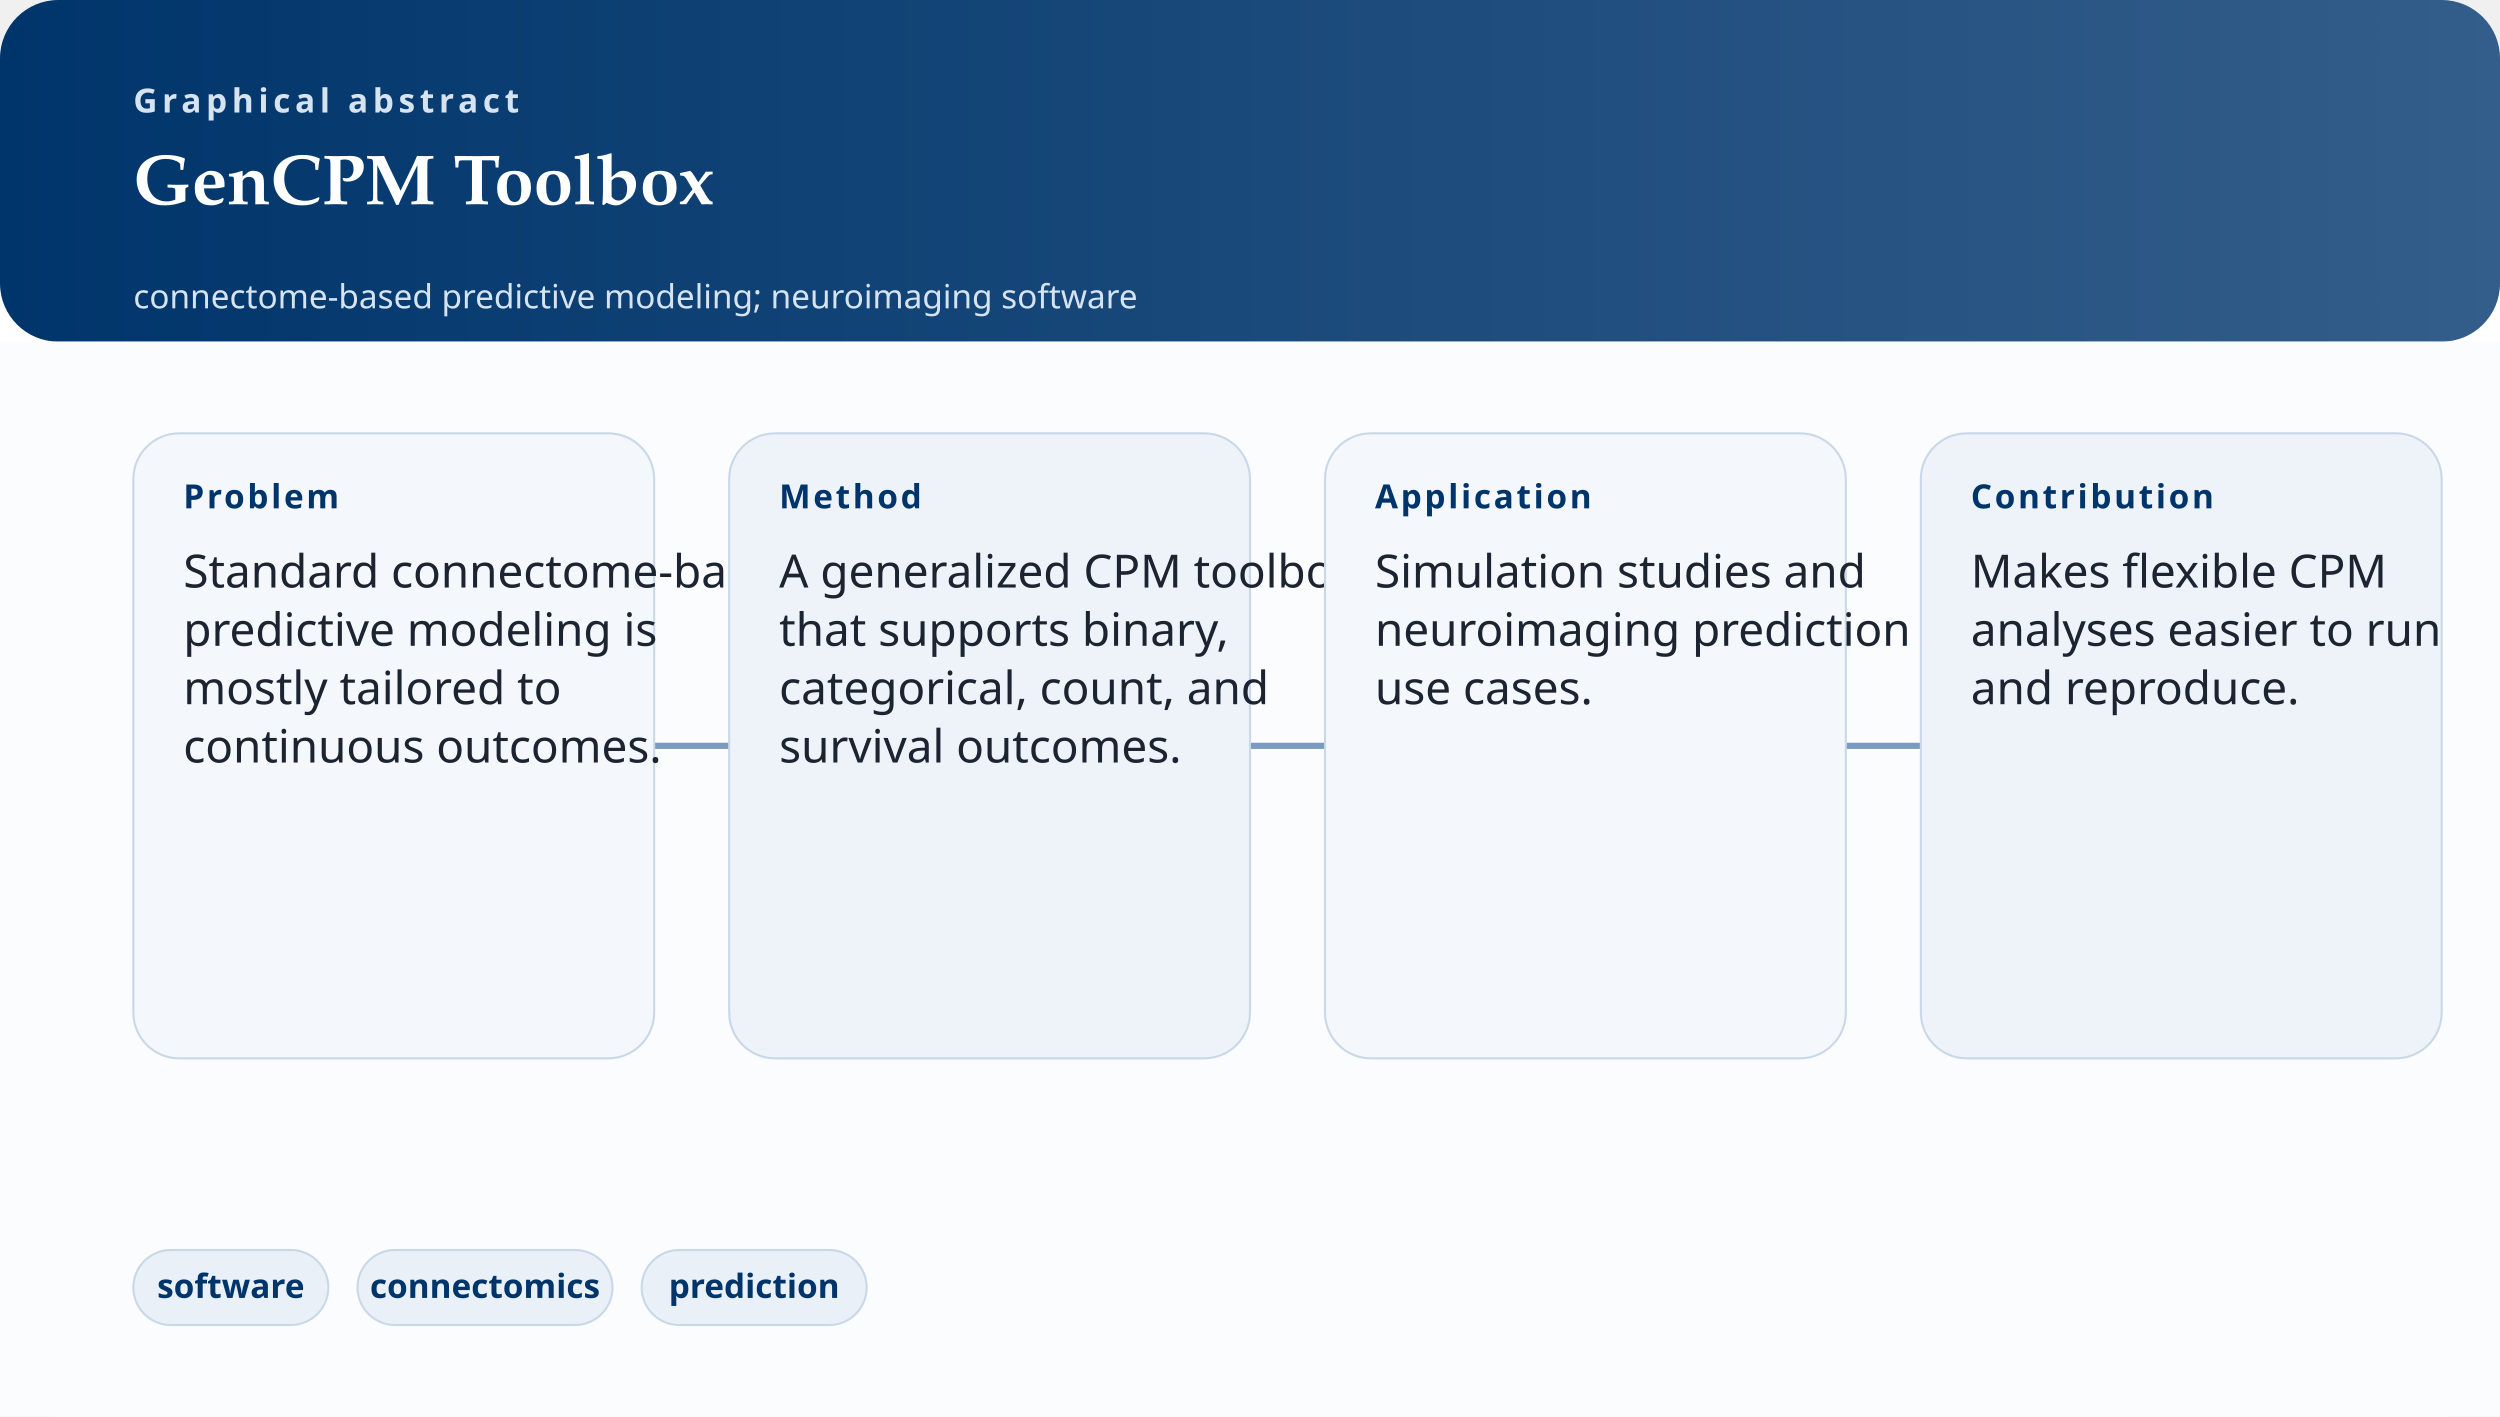
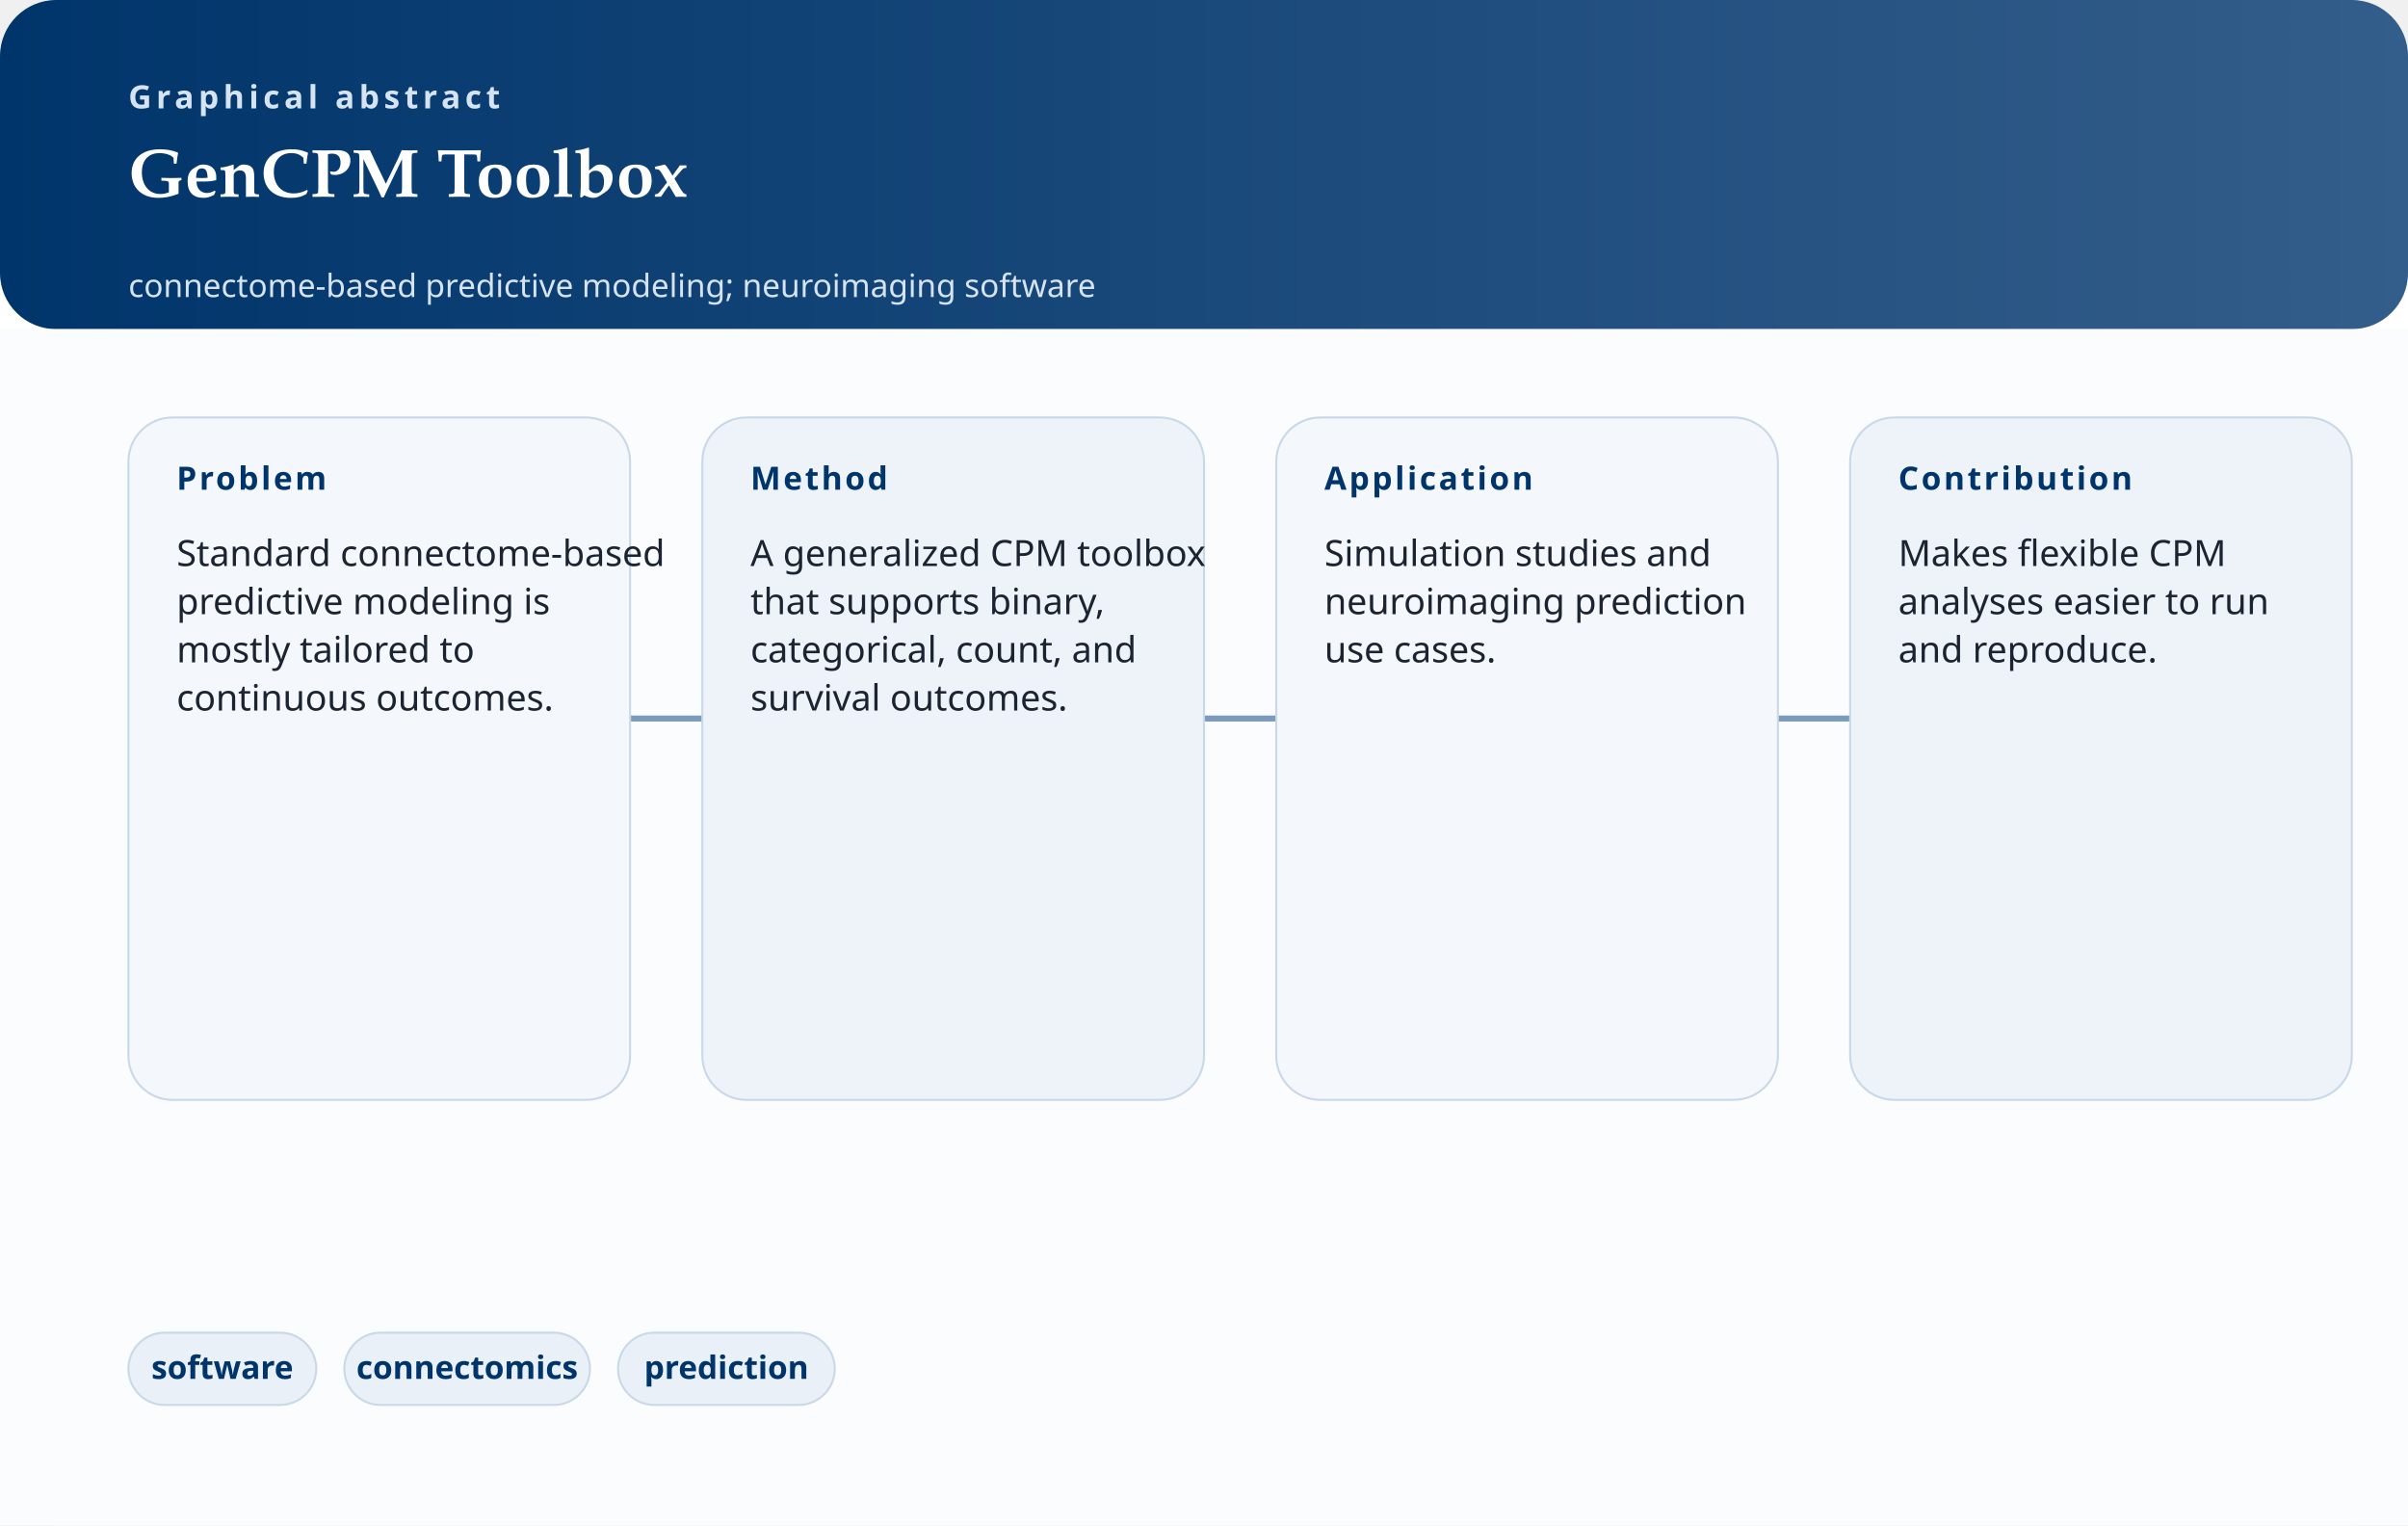
- <svg xmlns="http://www.w3.org/2000/svg" width="1200" height="680" viewBox="0 0 1200 680" fill="none" role="img" aria-labelledby="gencpm-title gencpm-desc">
+ <svg xmlns="http://www.w3.org/2000/svg" width="1200" height="760" viewBox="0 0 1200 760" fill="none" role="img" aria-labelledby="gencpm-title gencpm-desc">
  <defs>
    <linearGradient id="headerGradient" x1="0" y1="0" x2="1200" y2="0" gradientUnits="userSpaceOnUse">
      <stop stop-color="#00356B" />
      <stop offset="1" stop-color="#335D8A" />
    </linearGradient>
  </defs>
-   <rect width="1200" height="680" rx="28" fill="#FFFFFF" />
+   <rect width="1200" height="760" rx="28" fill="#FFFFFF" />
  <rect width="1200" height="164" rx="28" fill="url(#headerGradient)" />
-   <rect y="164" width="1200" height="516" rx="0" fill="#FBFCFE" />
+   <rect y="164" width="1200" height="596" rx="0" fill="#FBFCFE" />
  <style>
    .kicker { font: 700 16px 'Aptos', 'Segoe UI', sans-serif; letter-spacing: 0.14em; text-transform: uppercase; fill: #D6E3F1; }
    .title { font: 700 34px 'Iowan Old Style', 'Palatino Linotype', serif; fill: #FFFFFF; }
    .subtitle { font: 500 16px 'Aptos', 'Segoe UI', sans-serif; fill: #D6E3F1; }
    .panel-label { font: 700 16px 'Aptos', 'Segoe UI', sans-serif; letter-spacing: 0.08em; text-transform: uppercase; fill: #00356B; }
-     .panel-text { font: 500 22px 'Aptos', 'Segoe UI', sans-serif; fill: #1B2430; }
+     .panel-text { font: 500 18px 'Aptos', 'Segoe UI', sans-serif; fill: #1B2430; }
    .chip-text { font: 600 16px 'Aptos', 'Segoe UI', sans-serif; fill: #00356B; }
  </style>
  <text x="64" y="54" class="kicker">Graphical abstract</text>
  <text x="64" y="98" class="title">
    <tspan x="64" dy="0">GenCPM Toolbox</tspan>
  </text>
  <text x="64" y="148" class="subtitle">
    <tspan x="64" dy="0">connectome-based predictive modeling; neuroimaging software</tspan>
  </text>
  <line x1="314" y1="358" x2="350" y2="358" stroke="#7A9ABE" stroke-width="3" stroke-linecap="round" />
  <line x1="600" y1="358" x2="636" y2="358" stroke="#7A9ABE" stroke-width="3" stroke-linecap="round" />
  <line x1="886" y1="358" x2="922" y2="358" stroke="#7A9ABE" stroke-width="3" stroke-linecap="round" />
  <g>
-     <rect x="64" y="208" width="250" height="300" rx="22" fill="#F4F7FB" stroke="#C9D8E8" />
+     <rect x="64" y="208" width="250" height="340" rx="22" fill="#F4F7FB" stroke="#C9D8E8" />
    <text x="88" y="244" class="panel-label">Problem</text>
    <text x="88" y="282" class="panel-text">
      <tspan x="88" dy="0">Standard connectome-based</tspan>
-       <tspan x="88" dy="28">predictive modeling is</tspan>
-       <tspan x="88" dy="28">mostly tailored to</tspan>
-       <tspan x="88" dy="28">continuous outcomes.</tspan>
+       <tspan x="88" dy="24">predictive modeling is</tspan>
+       <tspan x="88" dy="24">mostly tailored to</tspan>
+       <tspan x="88" dy="24">continuous outcomes.</tspan>
    </text>
  </g>
  <g>
-     <rect x="350" y="208" width="250" height="300" rx="22" fill="#EDF3F9" stroke="#C9D8E8" />
+     <rect x="350" y="208" width="250" height="340" rx="22" fill="#EDF3F9" stroke="#C9D8E8" />
    <text x="374" y="244" class="panel-label">Method</text>
    <text x="374" y="282" class="panel-text">
      <tspan x="374" dy="0">A generalized CPM toolbox</tspan>
-       <tspan x="374" dy="28">that supports binary,</tspan>
-       <tspan x="374" dy="28">categorical, count, and</tspan>
-       <tspan x="374" dy="28">survival outcomes.</tspan>
+       <tspan x="374" dy="24">that supports binary,</tspan>
+       <tspan x="374" dy="24">categorical, count, and</tspan>
+       <tspan x="374" dy="24">survival outcomes.</tspan>
    </text>
  </g>
  <g>
-     <rect x="636" y="208" width="250" height="300" rx="22" fill="#F4F7FB" stroke="#C9D8E8" />
+     <rect x="636" y="208" width="250" height="340" rx="22" fill="#F4F7FB" stroke="#C9D8E8" />
    <text x="660" y="244" class="panel-label">Application</text>
    <text x="660" y="282" class="panel-text">
      <tspan x="660" dy="0">Simulation studies and</tspan>
-       <tspan x="660" dy="28">neuroimaging prediction</tspan>
-       <tspan x="660" dy="28">use cases.</tspan>
+       <tspan x="660" dy="24">neuroimaging prediction</tspan>
+       <tspan x="660" dy="24">use cases.</tspan>
    </text>
  </g>
  <g>
-     <rect x="922" y="208" width="250" height="300" rx="22" fill="#EDF3F9" stroke="#C9D8E8" />
+     <rect x="922" y="208" width="250" height="340" rx="22" fill="#EDF3F9" stroke="#C9D8E8" />
    <text x="946" y="244" class="panel-label">Contribution</text>
    <text x="946" y="282" class="panel-text">
      <tspan x="946" dy="0">Makes flexible CPM</tspan>
-       <tspan x="946" dy="28">analyses easier to run</tspan>
-       <tspan x="946" dy="28">and reproduce.</tspan>
+       <tspan x="946" dy="24">analyses easier to run</tspan>
+       <tspan x="946" dy="24">and reproduce.</tspan>
    </text>
  </g>
-   <g transform="translate(64, 600)">
+   <g transform="translate(64, 664)">
    <rect width="93.6" height="36" rx="18" fill="#E9F0F7" stroke="#C9D8E8" />
    <text x="46.8" y="23" class="chip-text" text-anchor="middle">software</text>
  </g>
-   <g transform="translate(171.6, 600)">
+   <g transform="translate(171.6, 664)">
    <rect width="122.4" height="36" rx="18" fill="#E9F0F7" stroke="#C9D8E8" />
    <text x="61.2" y="23" class="chip-text" text-anchor="middle">connectomics</text>
  </g>
-   <g transform="translate(308, 600)">
+   <g transform="translate(308, 664)">
    <rect width="108" height="36" rx="18" fill="#E9F0F7" stroke="#C9D8E8" />
    <text x="54" y="23" class="chip-text" text-anchor="middle">prediction</text>
  </g>
</svg>
